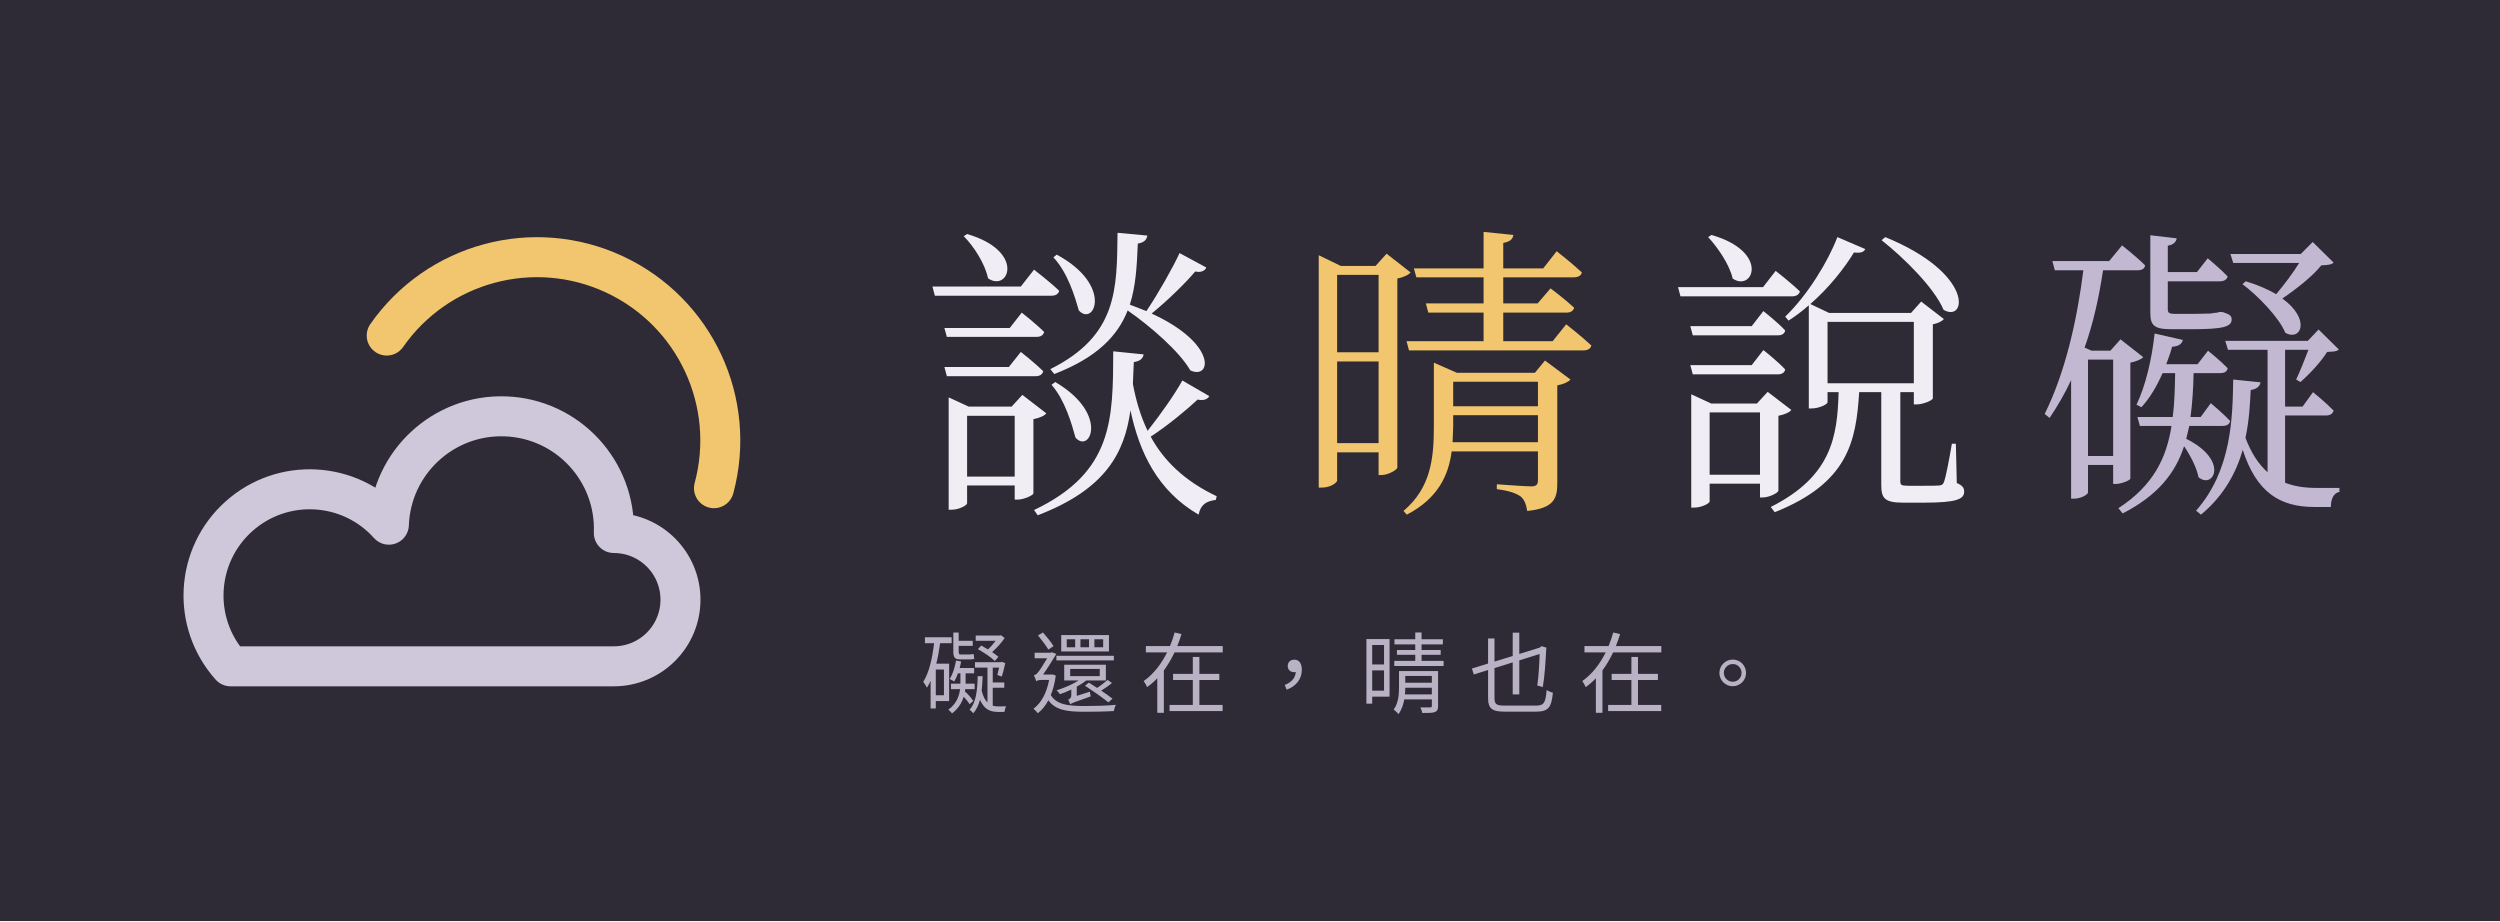
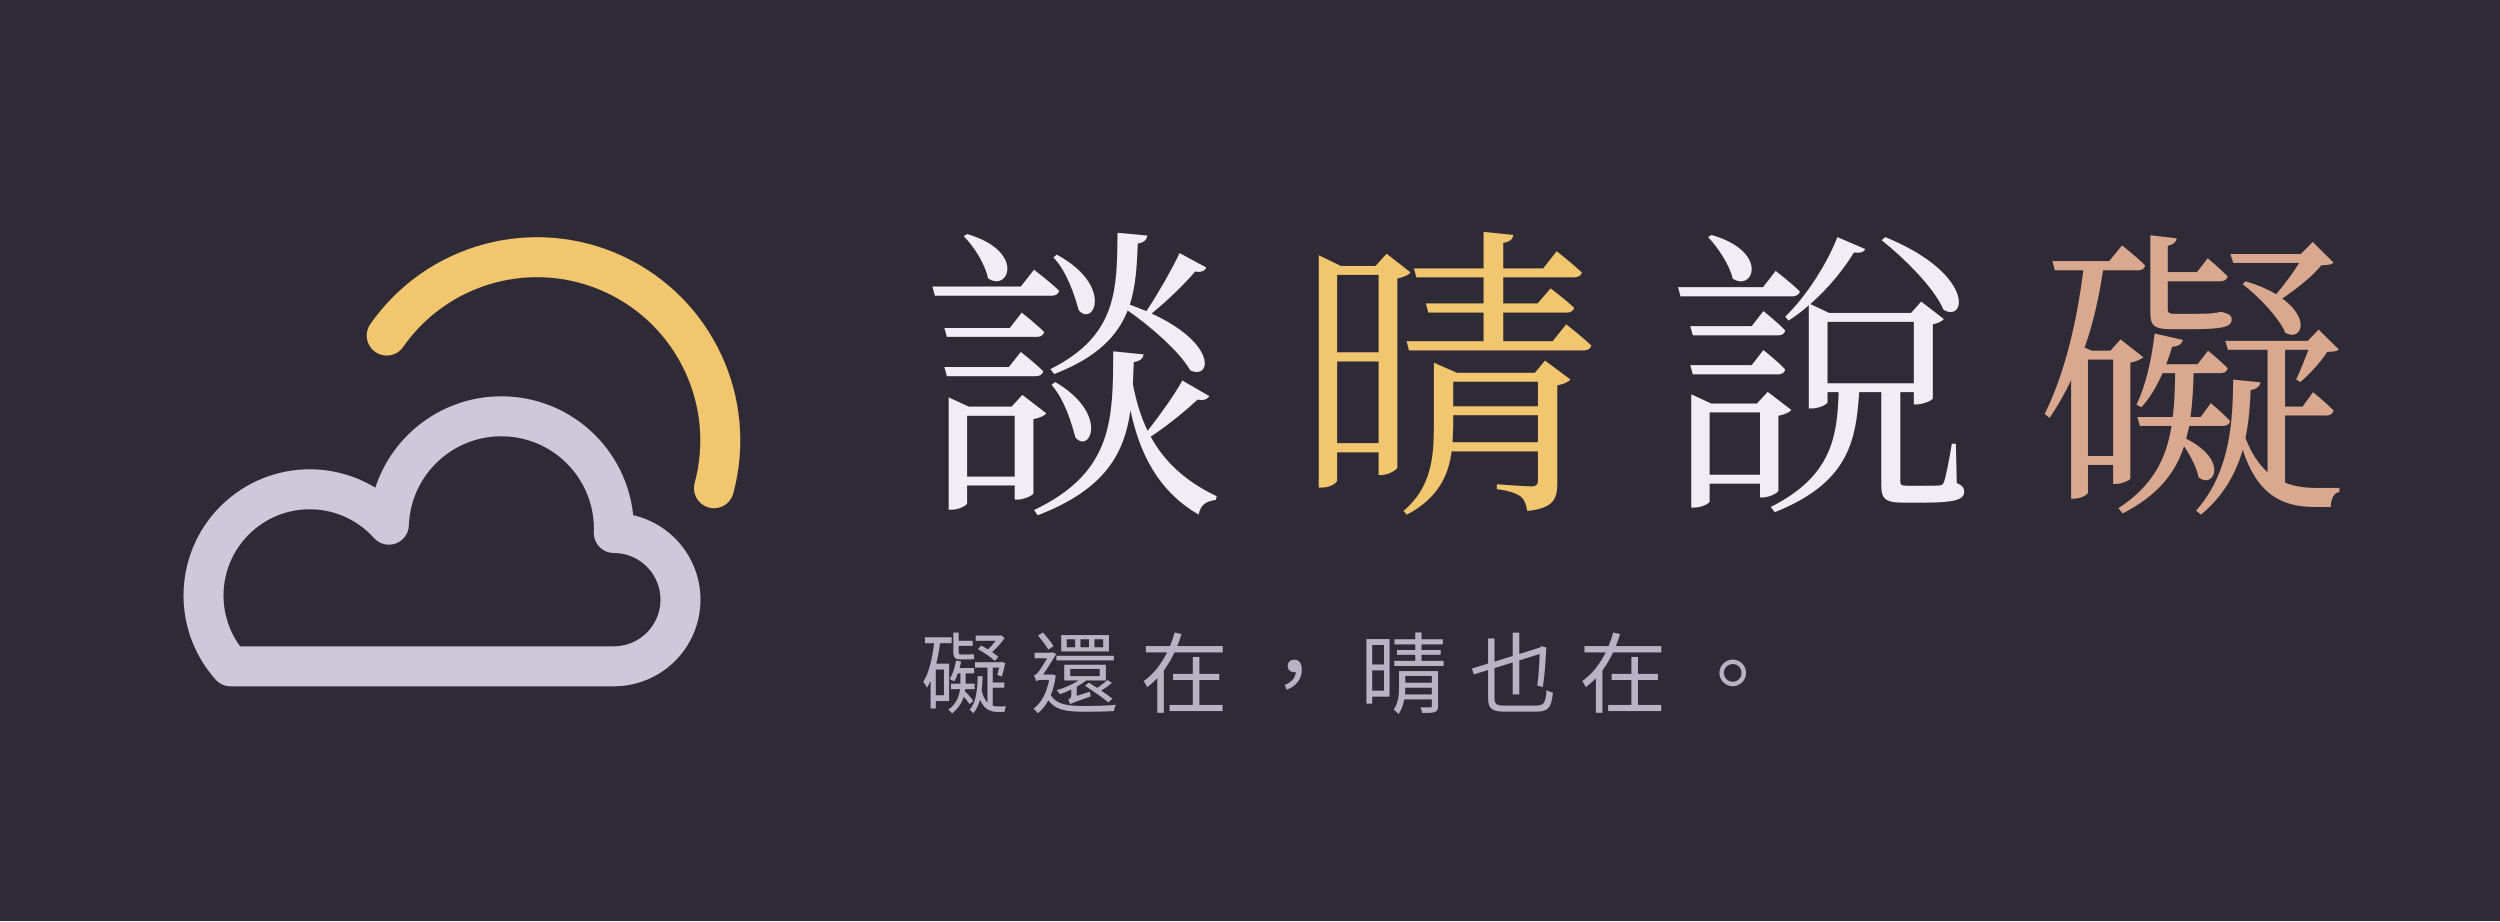
<svg xmlns="http://www.w3.org/2000/svg" width="1140" height="420" viewBox="0 0 1140 420">
  <rect width="1140" height="420" fill="#2E2B36" />
  <g data-layer="sym">
    <g transform="translate(210 210) scale(0.7598346) translate(-18.0 3.5)">
      <g data-layer="a">
        <path d="M -120 120 H 110 A 40 40 0 0 0 110 40 A 67.5 67.5 0 0 0 -25 35 A 55 55 0 0 0 -120 120 Z" fill="none" stroke="#CFC8DA" stroke-width="24" stroke-linecap="round" stroke-linejoin="round" />
      </g>
      <g data-layer="q">
        <path d="M -26.3 -78.5 A 110 110 0 0 1 170.1 13.1" fill="none" stroke="#F2C66E" stroke-width="24" stroke-linecap="round" stroke-linejoin="round" />
      </g>
    </g>
  </g>
  <g data-layer="txt">
    <text x="420.0" y="223.2" font-family="Noto Serif CJK TC" font-size="140" fill="#F1EDF5">談</text>
    <text x="590.0" y="223.2" font-family="Noto Serif CJK TC" font-size="140" fill="#F2C66E">晴</text>
    <text x="760.0" y="223.2" font-family="Noto Serif CJK TC" font-size="140" fill="#F1EDF5">說</text>
-     <text x="930.0" y="223.2" font-family="Noto Serif CJK TC" font-size="140" fill="#C3B8D1">礙</text>
+     <text x="930.0" y="223.2" font-family="Noto Serif CJK TC" font-size="140" fill="#D9A88E">礙</text>
  </g>
  <g data-layer="sub">
    <text x="420.0" y="322" font-family="Noto Sans CJK TC" font-size="40" fill="#B9B2C4">礙</text>
    <text x="470.0" y="322" font-family="Noto Sans CJK TC" font-size="40" fill="#B9B2C4">還</text>
    <text x="520.0" y="322" font-family="Noto Sans CJK TC" font-size="40" fill="#B9B2C4">在</text>
    <text x="570.0" y="322" font-family="Noto Sans CJK TC" font-size="40" fill="#B9B2C4">，</text>
    <text x="620.0" y="322" font-family="Noto Sans CJK TC" font-size="40" fill="#B9B2C4">晴</text>
    <text x="670.0" y="322" font-family="Noto Sans CJK TC" font-size="40" fill="#B9B2C4">也</text>
    <text x="720.0" y="322" font-family="Noto Sans CJK TC" font-size="40" fill="#B9B2C4">在</text>
    <text x="770.0" y="322" font-family="Noto Sans CJK TC" font-size="40" fill="#B9B2C4">。</text>
  </g>
</svg>
